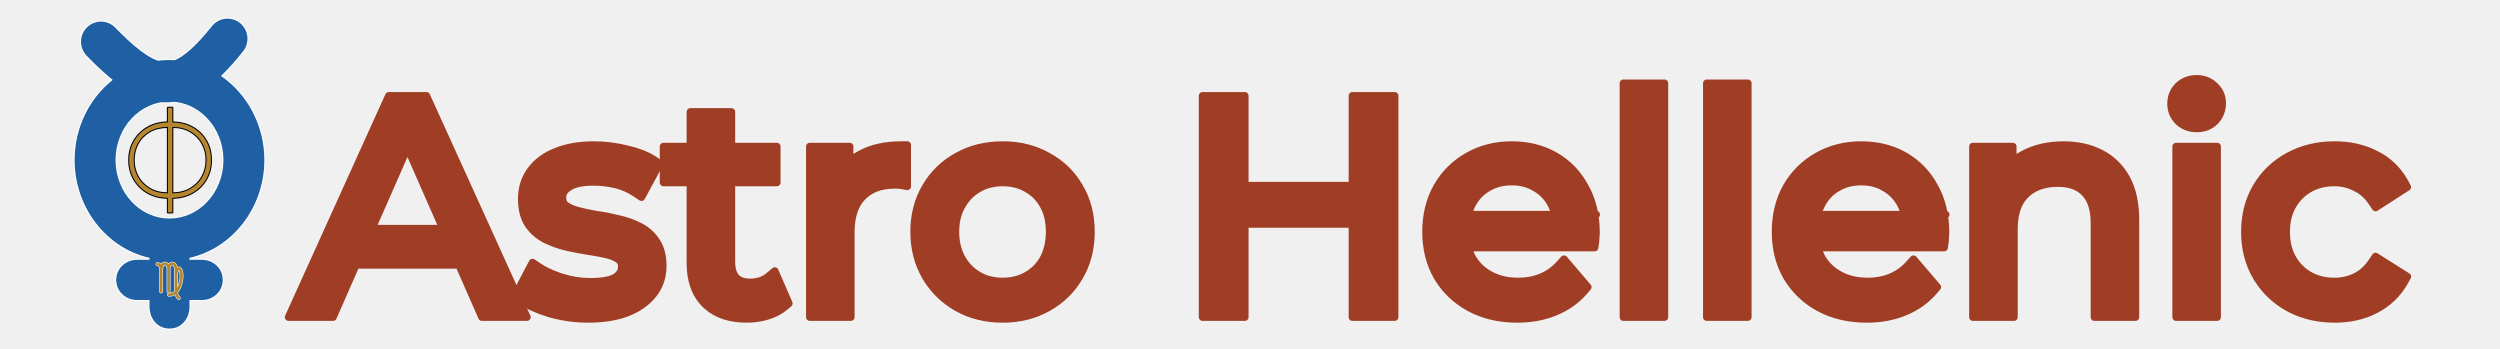
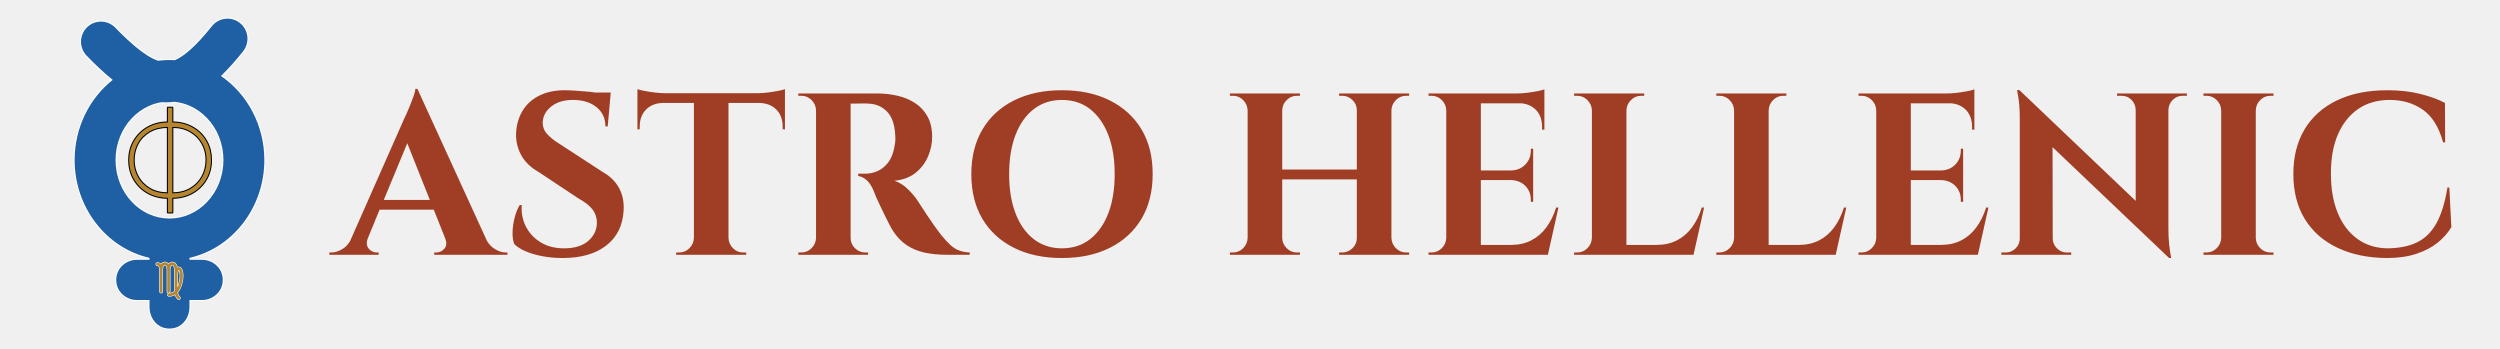
<svg xmlns="http://www.w3.org/2000/svg" fill="none" viewBox="0 0 402 56">
  <g transform="translate(12 3) scale(0.5547) translate(-23 -5.0016)">
    <g fill="#FFFFFF" stroke="#FFFFFF" stroke-width="0.6" stroke-linejoin="round">
      <path d="M66.137 45.987a18 18 0 0 0-1.264-6.69v-.002a17 17 0 0 0-3.416-5.398c-1.457-1.552-3.126-2.745-4.968-3.574l-.002-.001a14.4 14.4 0 0 0-4.644-1.221q-1.124.156-2.285.164a17 17 0 0 1-1.359-.05 14.5 14.5 0 0 0-3.688 1.107v.001c-1.84.829-3.509 2.021-4.97 3.576l-.002-.002a17 17 0 0 0-3.41 5.401h-.002a18 18 0 0 0-1.262 6.69c0 2.34.428 4.586 1.264 6.69h-.002a17 17 0 0 0 3.416 5.4 15.6 15.6 0 0 0 4.286 3.247l.684.328c1.9.856 3.904 1.287 5.987 1.287s4.089-.43 5.985-1.285l.002-.002a15.5 15.5 0 0 0 4.97-3.575l.002-.002a17 17 0 0 0 3.414-5.396 18 18 0 0 0 1.264-6.693m11.863 0c0 13.707-9.14 25.53-21.71 28.35v.575H60c2.897 0 5.938 2.24 5.938 5.824 0 3.593-3.05 5.825-5.938 5.825h-3.71v2.223c0 2.463-1.795 6.05-5.79 6.05-3.993 0-5.79-3.585-5.79-6.05V86.56H41c-2.791 0-5.748-2.09-5.93-5.49l-.008-.334.009-.33c.18-3.394 3.129-5.494 5.93-5.494h3.709v-.576C32.14 71.514 23 59.694 23 45.987c0-9.393 4.293-17.903 11.041-23.237-2.474-1.981-4.976-4.35-7.546-7.002a5.85 5.85 0 0 1 .01-8.144 5.766 5.766 0 0 1 8.063-.2l.218.212 1.343 1.363c3.057 3.047 5.597 5.187 7.784 6.588 1.261.808 2.338 1.325 3.268 1.638a26.6 26.6 0 0 1 4.868-.163c2.499-1.049 5.88-3.76 10.754-9.864a5.77 5.77 0 0 1 8.002-1.003l.238.191.222.197c2.222 2.08 2.46 5.537.565 7.91-2.108 2.64-4.231 5.06-6.41 7.146C73.046 26.829 78 35.898 78 45.987" />
      <path d="M41 79.495h19c.75 0 1.355.556 1.355 1.242s-.606 1.24-1.355 1.24H41c-.747 0-1.355-.555-1.355-1.24 0-.686.608-1.242 1.355-1.242" />
      <path d="M51.706 67.912v20.871c0 .811-.54 1.467-1.206 1.467s-1.206-.656-1.206-1.467V67.912z" />
      <path d="M50.5 21.58c12.656 0 22.917 10.928 22.917 24.408S63.157 70.394 50.5 70.394 27.583 59.468 27.583 45.988 37.843 21.58 50.501 21.58M36.2 61.214c1.861 1.981 4.021 3.533 6.43 4.618a19 19 0 0 0 7.87 1.691c2.731 0 5.38-.568 7.87-1.69a20.1 20.1 0 0 0 6.43-4.619 21.6 21.6 0 0 0 4.334-6.844 22.6 22.6 0 0 0 1.587-8.382 22.6 22.6 0 0 0-1.588-8.382 21.6 21.6 0 0 0-4.334-6.847c-1.858-1.979-4.02-3.532-6.43-4.616a19 19 0 0 0-7.869-1.69c-2.732 0-5.378.568-7.87 1.69-2.409 1.084-4.569 2.637-6.43 4.616a21.6 21.6 0 0 0-4.332 6.847 22.6 22.6 0 0 0-1.587 8.382c0 2.908.533 5.727 1.587 8.382a21.6 21.6 0 0 0 4.333 6.844" />
      <path d="M66.385 10.037a1.184 1.184 0 0 1 1.698-.17c.514.434.588 1.216.166 1.746-6.79 8.503-12.52 13.035-18.715 13.068-6.147.033-12.248-4.383-19.748-12.122a1.267 1.267 0 0 1 .002-1.755 1.183 1.183 0 0 1 1.706.002c7.532 7.772 12.986 11.42 18.028 11.394 4.993-.027 10.087-3.679 16.863-12.163" />
    </g>
    <g fill="#1F5FA3">
      <path d="M66.137 45.987a18 18 0 0 0-1.264-6.69v-.002a17 17 0 0 0-3.416-5.398c-1.457-1.552-3.126-2.745-4.968-3.574l-.002-.001a14.4 14.4 0 0 0-4.644-1.221q-1.124.156-2.285.164a17 17 0 0 1-1.359-.05 14.5 14.5 0 0 0-3.688 1.107v.001c-1.84.829-3.509 2.021-4.97 3.576l-.002-.002a17 17 0 0 0-3.41 5.401h-.002a18 18 0 0 0-1.262 6.69c0 2.34.428 4.586 1.264 6.69h-.002a17 17 0 0 0 3.416 5.4 15.6 15.6 0 0 0 4.286 3.247l.684.328c1.9.856 3.904 1.287 5.987 1.287s4.089-.43 5.985-1.285l.002-.002a15.5 15.5 0 0 0 4.97-3.575l.002-.002a17 17 0 0 0 3.414-5.396 18 18 0 0 0 1.264-6.693m11.863 0c0 13.707-9.14 25.53-21.71 28.35v.575H60c2.897 0 5.938 2.24 5.938 5.824 0 3.593-3.05 5.825-5.938 5.825h-3.71v2.223c0 2.463-1.795 6.05-5.79 6.05-3.993 0-5.79-3.585-5.79-6.05V86.56H41c-2.791 0-5.748-2.09-5.93-5.49l-.008-.334.009-.33c.18-3.394 3.129-5.494 5.93-5.494h3.709v-.576C32.14 71.514 23 59.694 23 45.987c0-9.393 4.293-17.903 11.041-23.237-2.474-1.981-4.976-4.35-7.546-7.002a5.85 5.85 0 0 1 .01-8.144 5.766 5.766 0 0 1 8.063-.2l.218.212 1.343 1.363c3.057 3.047 5.597 5.187 7.784 6.588 1.261.808 2.338 1.325 3.268 1.638a26.6 26.6 0 0 1 4.868-.163c2.499-1.049 5.88-3.76 10.754-9.864a5.77 5.77 0 0 1 8.002-1.003l.238.191.222.197c2.222 2.08 2.46 5.537.565 7.91-2.108 2.64-4.231 5.06-6.41 7.146C73.046 26.829 78 35.898 78 45.987" />
      <path d="M41 79.495h19c.75 0 1.355.556 1.355 1.242s-.606 1.24-1.355 1.24H41c-.747 0-1.355-.555-1.355-1.24 0-.686.608-1.242 1.355-1.242" />
      <path d="M51.706 67.912v20.871c0 .811-.54 1.467-1.206 1.467s-1.206-.656-1.206-1.467V67.912z" />
      <path d="M50.5 21.58c12.656 0 22.917 10.928 22.917 24.408S63.157 70.394 50.5 70.394 27.583 59.468 27.583 45.988 37.843 21.58 50.501 21.58M36.2 61.214c1.861 1.981 4.021 3.533 6.43 4.618a19 19 0 0 0 7.87 1.691c2.731 0 5.38-.568 7.87-1.69a20.1 20.1 0 0 0 6.43-4.619 21.6 21.6 0 0 0 4.334-6.844 22.6 22.6 0 0 0 1.587-8.382 22.6 22.6 0 0 0-1.588-8.382 21.6 21.6 0 0 0-4.334-6.847c-1.858-1.979-4.02-3.532-6.43-4.616a19 19 0 0 0-7.869-1.69c-2.732 0-5.378.568-7.87 1.69-2.409 1.084-4.569 2.637-6.43 4.616a21.6 21.6 0 0 0-4.332 6.847 22.6 22.6 0 0 0-1.587 8.382c0 2.908.533 5.727 1.587 8.382a21.6 21.6 0 0 0 4.333 6.844" />
      <path d="M66.385 10.037a1.184 1.184 0 0 1 1.698-.17c.514.434.588 1.216.166 1.746-6.79 8.503-12.52 13.035-18.715 13.068-6.147.033-12.248-4.383-19.748-12.122a1.267 1.267 0 0 1 .002-1.755 1.183 1.183 0 0 1 1.706.002c7.532 7.772 12.986 11.42 18.028 11.394 4.993-.027 10.087-3.679 16.863-12.163" />
    </g>
    <path d="M51.318 30.828v4.274q3.214.003 5.75 1.396a10.35 10.35 0 0 1 4.001 3.868l.177.31q1.282 2.35 1.281 5.339c0 2.105-.489 3.986-1.472 5.634a10.57 10.57 0 0 1-4.016 3.881v.001q-2.536 1.392-5.72 1.396v4.245h-1.28v-4.245q-3.186-.004-5.722-1.396a10.56 10.56 0 0 1-4.015-3.882c-.983-1.648-1.474-3.529-1.474-5.634q0-3.174 1.488-5.65a10.57 10.57 0 0 1 4.03-3.867q2.55-1.406 5.692-1.396v-4.274zm-1.28 5.555q-3.099.018-5.304 1.293-2.242 1.294-3.432 3.474-1.193 2.184-1.194 4.865 0 2.665 1.222 4.847 1.22 2.183 3.447 3.491h.001q2.227 1.287 5.26 1.294zm1.28 19.264q3.033-.007 5.245-1.294 2.228-1.293 3.448-3.476 1.221-2.198 1.237-4.863.014-2.665-1.208-4.847v-.001q-1.22-2.196-3.463-3.49v-.001q-2.226-1.302-5.259-1.293z" fill="#000000" stroke="#000000" stroke-width="0.6" stroke-linejoin="round" />
    <path d="M51.318 30.828v4.274q3.214.003 5.75 1.396a10.35 10.35 0 0 1 4.001 3.868l.177.31q1.282 2.35 1.281 5.339c0 2.105-.489 3.986-1.472 5.634a10.57 10.57 0 0 1-4.016 3.881v.001q-2.536 1.392-5.72 1.396v4.245h-1.28v-4.245q-3.186-.004-5.722-1.396a10.56 10.56 0 0 1-4.015-3.882c-.983-1.648-1.474-3.529-1.474-5.634q0-3.174 1.488-5.65a10.57 10.57 0 0 1 4.03-3.867q2.55-1.406 5.692-1.396v-4.274zm-1.28 5.555q-3.099.018-5.304 1.293-2.242 1.294-3.432 3.474-1.193 2.184-1.194 4.865 0 2.665 1.222 4.847 1.22 2.183 3.447 3.491h.001q2.227 1.287 5.26 1.294zm1.28 19.264q3.033-.007 5.245-1.294 2.228-1.293 3.448-3.476 1.221-2.198 1.237-4.863.014-2.665-1.208-4.847v-.001q-1.22-2.196-3.463-3.49v-.001q-2.226-1.302-5.259-1.293z" fill="#B5852F" />
    <path d="M53.192 86s-.807-.794-.807-1.905v-6.349s0-1.746-1.077-1.746-1.077 1.746-1.077 1.746m0 0v6.35m0-6.35S50.22 76 49.154 76s-1.077 1.746-1.077 1.746m0 6.35v-6.35m0 0s0-1.587-1.077-1.587m5.385 3.492s0-2.222.807-2.222c.808 0 .808 2.222.808 2.222s-.135 5.397-3.635 5.397" stroke="#FFFFFF" stroke-width="1.1" stroke-linecap="round" stroke-linejoin="round" />
    <path d="M53.192 86s-.807-.794-.807-1.905v-6.349s0-1.746-1.077-1.746-1.077 1.746-1.077 1.746m0 0v6.35m0-6.35S50.22 76 49.154 76s-1.077 1.746-1.077 1.746m0 6.35v-6.35m0 0s0-1.587-1.077-1.587m5.385 3.492s0-2.222.807-2.222c.808 0 .808 2.222.808 2.222s-.135 5.397-3.635 5.397" stroke="#B5852F" stroke-width="0.8" stroke-linecap="round" stroke-linejoin="round" />
  </g>
-   <path fill="#A03E25" d="M375.409 50.288q-3.888 0-6.96-1.68-3.024-1.68-4.752-4.608t-1.728-6.72 1.728-6.72 4.752-4.56q3.072-1.68 6.96-1.68 3.456 0 6.144 1.392 2.736 1.344 4.224 4.032L382.273 32q-1.248-1.872-3.072-2.736a8.3 8.3 0 0 0-3.84-.912q-2.496 0-4.464 1.104t-3.12 3.12q-1.152 1.968-1.152 4.704t1.152 4.752 3.12 3.12 4.464 1.104q2.064 0 3.84-.864 1.824-.912 3.072-2.784l3.504 2.208q-1.488 2.64-4.224 4.08-2.688 1.392-6.144 1.392" />
-   <path fill="#A03E25" d="M350.915 50V24.56h4.608V50zm2.304-30.336q-1.344 0-2.256-.864-.864-.864-.864-2.112 0-1.296.864-2.16.912-.864 2.256-.864t2.208.864q.912.816.912 2.064 0 1.296-.864 2.208-.864.864-2.256.864" />
-   <path fill="#A03E25" d="M318.243 50V24.56h4.416v6.864l-.72-1.824q1.248-2.496 3.84-3.888t6.048-1.392q3.12 0 5.472 1.2 2.4 1.2 3.744 3.648t1.344 6.192V50h-4.608V35.888q0-3.696-1.824-5.568-1.776-1.872-5.04-1.872-2.448 0-4.272.96t-2.832 2.832q-.96 1.872-.96 4.656V50z" />
-   <path fill="#A03E25" d="M300.18 50.288q-4.08 0-7.2-1.68-3.072-1.68-4.8-4.608-1.68-2.928-1.68-6.72t1.632-6.72q1.68-2.928 4.56-4.56 2.928-1.68 6.576-1.68 3.696 0 6.528 1.632t4.416 4.608q1.632 2.928 1.632 6.864 0 .288-.048.672 0 .384-.048.72H290.1v-3.312h19.248l-1.872 1.152q.048-2.448-1.008-4.368a7.5 7.5 0 0 0-2.928-2.976q-1.824-1.104-4.272-1.104-2.4 0-4.272 1.104-1.872 1.056-2.928 3.024-1.056 1.92-1.056 4.416v.768q0 2.544 1.152 4.56 1.2 1.968 3.312 3.072t4.848 1.104q2.256 0 4.08-.768a8.94 8.94 0 0 0 3.264-2.304l2.544 2.976q-1.728 2.016-4.32 3.072-2.544 1.056-5.712 1.056" />
-   <path fill="#A03E25" d="M275.446 50V14.384h4.608V50z" />
-   <path fill="#A03E25" d="M262.04 50V14.384h4.608V50z" />
-   <path fill="#A03E25" d="M243.977 50.288q-4.08 0-7.2-1.68-3.072-1.68-4.8-4.608-1.68-2.928-1.68-6.72t1.632-6.72q1.68-2.928 4.56-4.56 2.928-1.68 6.576-1.68 3.696 0 6.528 1.632t4.416 4.608q1.632 2.928 1.632 6.864 0 .288-.048.672 0 .384-.048.72h-21.648v-3.312h19.248l-1.872 1.152q.048-2.448-1.008-4.368a7.5 7.5 0 0 0-2.928-2.976q-1.824-1.104-4.272-1.104-2.4 0-4.272 1.104-1.872 1.056-2.928 3.024-1.056 1.92-1.056 4.416v.768q0 2.544 1.152 4.56 1.2 1.968 3.312 3.072t4.848 1.104q2.256 0 4.08-.768a8.94 8.94 0 0 0 3.264-2.304l2.544 2.976q-1.728 2.016-4.32 3.072-2.544 1.056-5.712 1.056" />
-   <path fill="#A03E25" d="M218.464 50V16.4h4.8V50zm-24.096 0V16.4h4.8V50zm4.32-14.976v-4.176h20.208v4.176z" />
-   <path fill="#A03E25" d="M161.233 50.288q-3.84 0-6.816-1.68A12.5 12.5 0 0 1 149.713 44q-1.728-2.976-1.728-6.72 0-3.792 1.728-6.72a12.15 12.15 0 0 1 4.704-4.56q2.976-1.68 6.816-1.68 3.792 0 6.768 1.68 3.024 1.632 4.704 4.56 1.728 2.88 1.728 6.72 0 3.792-1.728 6.72-1.68 2.928-4.704 4.608-2.976 1.68-6.768 1.68m0-4.032q2.448 0 4.368-1.104a7.8 7.8 0 0 0 3.072-3.12q1.104-2.064 1.104-4.752 0-2.736-1.104-4.704a7.8 7.8 0 0 0-3.072-3.12q-1.92-1.104-4.368-1.104t-4.368 1.104-3.072 3.12q-1.152 1.968-1.152 4.704 0 2.688 1.152 4.752 1.152 2.016 3.072 3.12t4.368 1.104" />
-   <path fill="#A03E25" d="M131.212 50V24.56h4.416v6.912l-.432-1.728q1.056-2.64 3.552-4.032t6.144-1.392v4.464a3.5 3.5 0 0 0-.576-.048h-.48q-3.696 0-5.856 2.208t-2.16 6.384V50z" />
-   <path fill="#A03E25" d="M120.073 50.288q-3.84 0-5.952-2.064t-2.112-5.904V18.992h4.608v23.136q0 2.064 1.008 3.168 1.056 1.104 2.976 1.104 2.16 0 3.6-1.2l1.44 3.312q-1.056.912-2.544 1.344-1.44.432-3.024.432m-12.384-21.936V24.56h16.224v3.792z" />
-   <path fill="#A03E25" d="M94.586 50.288q-3.168 0-6.048-.864-2.832-.864-4.464-2.112l1.92-3.648q1.632 1.104 4.032 1.872t4.896.768q3.216 0 4.608-.912 1.44-.912 1.44-2.544 0-1.2-.864-1.872t-2.304-1.008a32 32 0 0 0-3.12-.576 66 66 0 0 1-3.456-.672 15.4 15.4 0 0 1-3.168-1.152 6.25 6.25 0 0 1-2.304-2.064q-.864-1.344-.864-3.552 0-2.304 1.296-4.032t3.648-2.64q2.4-.96 5.664-.96 2.496 0 5.04.624 2.592.576 4.224 1.68l-1.968 3.648q-1.728-1.152-3.6-1.584a16.6 16.6 0 0 0-3.744-.432q-3.024 0-4.512 1.008-1.488.96-1.488 2.496 0 1.296.864 2.016.912.672 2.304 1.056 1.44.384 3.168.672 1.728.24 3.456.672 1.728.384 3.12 1.104a5.87 5.87 0 0 1 2.304 2.016q.912 1.296.912 3.456 0 2.304-1.344 3.984t-3.792 2.64q-2.448.912-5.856.912" />
-   <path fill="#A03E25" d="m47.952 50 15.216-33.6h4.752L83.184 50h-5.04L64.56 19.088h1.92L52.896 50zm6.48-8.4 1.296-3.84H74.64l1.392 3.84z" />
-   <path fill="#A03E25" stroke="#A03E25" stroke-width="1.2" stroke-linejoin="round" d="M366.625 37.28q0-2.565 1.013-4.455l.139-.249q1.08-1.89 2.877-2.978l.243-.142q1.968-1.104 4.464-1.104l.512.014a8.2 8.2 0 0 1 3.328.898q1.71.81 2.914 2.506l.158.23 3.504-2.256q-1.488-2.688-4.224-4.032-2.52-1.305-5.715-1.387l-.429-.005q-3.888 0-6.96 1.68-3.024 1.632-4.752 4.56l-.209.37q-1.519 2.795-1.519 6.35l.007.471q.1 3.505 1.721 6.249 1.728 2.928 4.752 4.608 2.88 1.575 6.478 1.673l.482.007q3.24 0 5.805-1.223l.339-.168q2.736-1.44 4.224-4.08l-3.504-2.209q-1.248 1.872-3.072 2.784a8.66 8.66 0 0 1-3.84.864v-1c1.23 0 2.358-.256 3.398-.76 1.042-.523 1.938-1.326 2.682-2.442l.54-.812 5.135 3.236-.468.829c-1.088 1.93-2.639 3.427-4.629 4.474l-.006.003c-1.953 1.011-4.163 1.504-6.604 1.504-2.569 0-4.917-.521-7.022-1.583l-.417-.22-.006-.003c-2.033-1.13-3.668-2.66-4.89-4.584l-.238-.39c-1.253-2.123-1.867-4.542-1.867-7.228s.614-5.105 1.867-7.228c1.245-2.11 2.964-3.758 5.139-4.932 2.209-1.207 4.695-1.8 7.434-1.8 2.433 0 4.636.49 6.584 1.494a10.5 10.5 0 0 1 4.449 4.082l.21.364.453.818-5.118 3.296-.546-.82c-.697-1.045-1.523-1.798-2.476-2.291l-.192-.095-.014-.007-.015-.008a7.3 7.3 0 0 0-3.383-.801c-1.511 0-2.827.333-3.974.976-1.149.645-2.061 1.553-2.741 2.744l-.005.01c-.662 1.13-1.016 2.516-1.016 4.198l.004.312c.038 1.441.346 2.674.895 3.723l.122.221c.638 1.117 1.478 1.985 2.528 2.62l.213.124c1.147.644 2.463.976 3.974.976v1l-.31-.004q-2.155-.06-3.905-.966l-.249-.134a8.1 8.1 0 0 1-2.973-2.872l-.147-.248q-1.08-1.89-1.147-4.413z" />
-   <path fill="#A03E25" stroke="#A03E25" stroke-width="1.2" stroke-linejoin="round" d="M350.915 24.56V50h4.607V24.56zm5.424-7.968q0-1.248-.912-2.064-.756-.756-1.879-.85l-.329-.014q-1.344 0-2.256.864-.864.865-.864 2.16l.013.306q.095 1.05.851 1.806a3.1 3.1 0 0 0 1.927.85l.329.014q1.392 0 2.256-.864.864-.912.864-2.208M356.522 51h-6.607V23.56h6.607zm.817-34.408c0 1.11-.38 2.095-1.138 2.895l-.019.02c-.79.79-1.81 1.157-2.963 1.157-1.062 0-2.011-.328-2.79-.999l-.154-.139-.019-.02c-.768-.767-1.157-1.727-1.157-2.817 0-1.112.381-2.092 1.157-2.868l.019-.02c.808-.764 1.812-1.137 2.944-1.137 1.113 0 2.098.362 2.875 1.12.824.737 1.245 1.698 1.245 2.808" />
-   <path fill="#A03E25" stroke="#A03E25" stroke-width="1.2" stroke-linejoin="round" d="M342.387 35.36q0-3.744-1.344-6.192t-3.744-3.648q-2.205-1.125-5.085-1.196l-.387-.004q-3.456 0-6.048 1.392l-.319.179q-1.715.999-2.801 2.513V24.56h-4.416V50h4.608V36.897q0-2.61.843-4.42l.117-.237q.945-1.755 2.607-2.709l.225-.123q1.824-.96 4.272-.96l.402.007q2.973.11 4.638 1.865l-.726.688c-.947-1-2.335-1.56-4.314-1.56-1.5 0-2.759.293-3.807.845-1.028.541-1.827 1.334-2.407 2.403l-.1.204c-.485 1.04-.75 2.36-.75 3.997V51h-6.608V23.56h6.416v2.354a11 11 0 0 1 1.647-1.083c1.897-1.019 4.081-1.51 6.521-1.51 2.21 0 4.195.424 5.927 1.308h-.001c1.674.839 3.003 2.089 3.976 3.724l.191.333c1 1.822 1.467 4.065 1.467 6.674V51h-6.608V35.888c0-2.168-.501-3.677-1.363-4.677l-.177-.193-.01-.01.726-.688q1.824 1.872 1.824 5.568V50h4.608z" />
-   <path fill="#A03E25" stroke="#A03E25" stroke-width="1.2" stroke-linejoin="round" d="M285.5 37.28c0-2.675.577-5.087 1.759-7.207l.006-.01c1.207-2.105 2.855-3.755 4.934-4.933 2.115-1.212 4.479-1.81 7.07-1.81 2.452 0 4.673.509 6.637 1.55l.39.216c2.05 1.181 3.649 2.851 4.79 4.987.75 1.345 1.255 2.825 1.524 4.43h.272l-.249.153a18 18 0 0 1 .212 2.768l-.015.384a7 7 0 0 1-.037.368q-.003.404-.055.781l-.123.86h-20.31q.25.926.714 1.743c.702 1.15 1.668 2.05 2.92 2.706 1.246.65 2.699.99 4.385.99v1q-2.565 0-4.581-.97l-.266-.134q-2.112-1.104-3.313-3.072a8.7 8.7 0 0 1-1.072-3.264h20.656l.036-.348a6 6 0 0 0 .012-.372q.024-.192.036-.36l.013-.312q0-3.937-1.633-6.864-1.485-2.79-4.066-4.399l-.35-.209q-2.655-1.53-6.069-1.626l-.458-.006q-3.649 0-6.577 1.68l-.355.209q-2.63 1.605-4.204 4.35-1.632 2.93-1.633 6.721l.007.471q.099 3.505 1.674 6.249 1.728 2.928 4.799 4.608 2.925 1.575 6.694 1.673l.507.007q3.168 0 5.712-1.056 2.59-1.055 4.319-3.072l-2.544-2.976a8.94 8.94 0 0 1-3.264 2.304q-1.824.768-4.08.768v-1c1.389 0 2.615-.236 3.693-.69l.007-.004a7.94 7.94 0 0 0 2.904-2.05l.762-.841 3.283 3.839.555.651-.556.65c-1.262 1.471-2.835 2.587-4.702 3.347h-.001c-1.833.759-3.867 1.13-6.088 1.13-2.861 0-5.429-.59-7.675-1.8l-.005-.003c-2.063-1.128-3.717-2.659-4.942-4.586l-.24-.391-.007-.01c-1.216-2.121-1.812-4.537-1.812-7.218m14.072-9.068q2.258.065 3.968 1.1a7.5 7.5 0 0 1 2.929 2.976q.8 1.456.966 3.216h-16.352q.202-1.743.985-3.168 1.056-1.968 2.928-3.024 1.873-1.104 4.273-1.104zm-.303.996c-1.441 0-2.687.33-3.765.966l-.008.005-.009.004c-1.076.607-1.92 1.474-2.538 2.626l-.005.01a7.3 7.3 0 0 0-.662 1.685h13.977a7 7 0 0 0-.667-1.734 6.5 6.5 0 0 0-2.543-2.587l-.013-.007-.014-.008c-1.037-.628-2.277-.96-3.753-.96" />
-   <path fill="#A03E25" stroke="#A03E25" stroke-width="1.2" stroke-linejoin="round" d="M275.446 14.384V50h4.608V14.384zM281.054 51h-6.608V13.384h6.608z" />
-   <path fill="#A03E25" stroke="#A03E25" stroke-width="1.2" stroke-linejoin="round" d="M262.04 14.384V50h4.607V14.384zM267.647 51h-6.607V13.384h6.607z" />
-   <path fill="#A03E25" stroke="#A03E25" stroke-width="1.2" stroke-linejoin="round" d="M229.297 37.28c0-2.675.577-5.087 1.759-7.207l.006-.01c1.207-2.105 2.855-3.755 4.934-4.933 2.115-1.212 4.479-1.81 7.069-1.81 2.453 0 4.674.509 6.638 1.55l.39.216c2.05 1.181 3.649 2.851 4.79 4.987.749 1.345 1.254 2.825 1.524 4.43h.272l-.249.153a18 18 0 0 1 .212 2.768l-.015.384a9 9 0 0 1-.037.368q-.003.404-.055.781l-.123.86h-20.31q.25.926.713 1.743c.703 1.15 1.669 2.05 2.921 2.706 1.245.65 2.698.99 4.385.99v1q-2.565 0-4.581-.97l-.267-.134q-2.112-1.104-3.312-3.072a8.7 8.7 0 0 1-1.072-3.264h20.656l.036-.348a6 6 0 0 0 .012-.372q.024-.192.036-.36l.013-.312q0-3.937-1.633-6.864-1.485-2.79-4.067-4.399l-.349-.209q-2.655-1.53-6.07-1.626l-.458-.006q-3.648 0-6.576 1.68l-.355.209q-2.63 1.605-4.204 4.35-1.632 2.93-1.633 6.721l.007.471q.098 3.505 1.674 6.249 1.727 2.928 4.799 4.608 2.925 1.575 6.694 1.673l.507.007q3.167 0 5.711-1.056 2.592-1.055 4.32-3.072l-2.544-2.976a8.94 8.94 0 0 1-3.264 2.304q-1.824.768-4.08.768v-1c1.389 0 2.615-.236 3.692-.69l.008-.004a7.94 7.94 0 0 0 2.904-2.05l.762-.841 3.283 3.839.555.651-.556.65c-1.262 1.471-2.835 2.587-4.703 3.347h-.001c-1.832.759-3.866 1.13-6.087 1.13-2.861 0-5.429-.59-7.675-1.8l-.005-.003c-2.064-1.128-3.717-2.659-4.943-4.586l-.239-.391-.007-.01c-1.217-2.121-1.812-4.537-1.812-7.218m14.072-9.068q2.258.065 3.968 1.1a7.5 7.5 0 0 1 2.929 2.976q.8 1.456.965 3.216H234.88q.202-1.743.985-3.168 1.056-1.968 2.928-3.024 1.872-1.104 4.272-1.104zm-.304.996c-1.44 0-2.686.33-3.764.966l-.008.005-.009.004c-1.076.607-1.92 1.474-2.538 2.626l-.005.01a7.2 7.2 0 0 0-.662 1.685h13.977a7 7 0 0 0-.667-1.734 6.5 6.5 0 0 0-2.543-2.587l-.013-.007-.014-.008c-1.037-.628-2.277-.96-3.754-.96" />
-   <path fill="#A03E25" stroke="#A03E25" stroke-width="1.2" stroke-linejoin="round" d="M199.168 16.4h-4.8V50h4.8V35.024h19.296V50h4.8V16.4h-4.8v14.448h-19.296zM224.264 51h-6.8V36.024h-17.296V51h-6.8V15.4h6.8v14.448h17.296V15.4h6.8z" />
-   <path fill="#A03E25" stroke="#A03E25" stroke-width="1.2" stroke-linejoin="round" d="M174.433 37.28q0-3.84-1.728-6.72-1.68-2.928-4.704-4.56-2.79-1.575-6.298-1.674l-.471-.006q-3.839 0-6.815 1.68a12.15 12.15 0 0 0-4.704 4.56l-.209.37q-1.52 2.795-1.52 6.35l.007.465q.102 3.465 1.722 6.255a12.5 12.5 0 0 0 4.704 4.608q2.79 1.575 6.339 1.673l.476.007q3.792 0 6.769-1.68 3.024-1.68 4.704-4.608 1.62-2.745 1.721-6.249zm-5.657 0c0-1.583-.299-2.905-.86-3.999l-.115-.216-.005-.008a6.8 6.8 0 0 0-2.685-2.729l-.008-.005c-1.113-.64-2.395-.971-3.871-.971s-2.756.331-3.869.971c-1.118.643-2.018 1.552-2.702 2.75l-.005.008c-.662 1.13-1.015 2.517-1.015 4.2l.004.305c.041 1.511.387 2.82 1.016 3.95.642 1.123 1.472 1.991 2.495 2.625l.207.124c1.113.64 2.394.97 3.869.97v1q-2.294 0-4.126-.969l-.241-.134q-1.8-1.035-2.926-2.872l-.146-.248q-1.08-1.935-1.147-4.419l-.005-.333q0-2.565 1.012-4.455l.14-.249q1.08-1.89 2.835-2.978l.237-.142q1.92-1.104 4.367-1.104t4.369 1.104a7.8 7.8 0 0 1 3.072 3.12q1.103 1.968 1.103 4.704l-.004.333q-.064 2.485-1.099 4.42a7.8 7.8 0 0 1-3.072 3.12q-1.92 1.103-4.369 1.103v-1c1.476 0 2.758-.331 3.871-.97l.008-.006a6.8 6.8 0 0 0 2.685-2.728c.644-1.209.98-2.624.98-4.272m6.65.5c-.072 2.482-.684 4.73-1.855 6.717-1.213 2.114-2.914 3.78-5.085 4.985h-.001c-2.148 1.21-4.574 1.806-7.253 1.806-2.71 0-5.155-.595-7.307-1.81a13.5 13.5 0 0 1-4.835-4.58l-.238-.39-.004-.006c-1.248-2.15-1.864-4.566-1.864-7.222 0-2.685.615-5.105 1.868-7.228a13.15 13.15 0 0 1 5.084-4.929c2.149-1.21 4.59-1.803 7.296-1.803 2.681 0 5.11.595 7.26 1.809h-.001c2.164 1.171 3.861 2.813 5.071 4.917 1.258 2.096 1.871 4.52 1.871 7.234z" />
-   <path fill="#A03E25" stroke="#A03E25" stroke-width="1.2" stroke-linejoin="round" d="M131.212 24.56V50h4.607V37.328q0-3.916 1.899-6.1l.261-.284q2.026-2.07 5.401-2.2l.456-.008h.479q.288 0 .577.048V24.32q-3.648 0-6.144 1.392l-.307.179a7.74 7.74 0 0 0-2.813 2.934V24.56zm5.416 1.43a9.3 9.3 0 0 1 1.633-1.151c1.848-1.031 4.074-1.519 6.631-1.519h1v6.645l-1.164-.195a3 3 0 0 0-.207-.026l-.206-.008h-.479c-2.252 0-3.926.665-5.142 1.908-1.2 1.227-1.875 3.068-1.875 5.684V51h-6.607V23.56h6.416z" />
-   <path fill="#A03E25" stroke="#A03E25" stroke-width="1.2" stroke-linejoin="round" d="M116.617 42.128V28.352h7.296V24.56h-7.296v-5.568h-4.608v5.568h-4.321v3.792h4.321V42.32l.008.473q.124 3.495 2.104 5.43 1.98 1.936 5.479 2.057l.472.008q1.584 0 3.025-.432 1.488-.432 2.544-1.344l-1.44-3.312q-1.44 1.2-3.6 1.2v-1c1.243 0 2.206-.34 2.96-.968l1.025-.855 2.266 5.211-.558.48c-.824.712-1.804 1.224-2.919 1.547a11.5 11.5 0 0 1-3.303.473c-2.568 0-4.72-.65-6.335-2.057l-.315-.291c-1.654-1.616-2.413-3.875-2.413-6.62V29.352h-4.321V23.56h4.321v-5.568h6.608v5.568h7.296v5.792h-7.296v12.776l.014.437c.062.966.335 1.614.722 2.044.469.488 1.17.791 2.248.791v1l-.237-.005q-1.749-.065-2.739-1.1-.945-1.034-1.004-2.913z" />
-   <path fill="#A03E25" stroke="#A03E25" stroke-width="1.2" stroke-linejoin="round" d="m85.629 42.21.925.626c.867.586 1.934 1.11 3.215 1.56l.562.188q2.252.72 4.59.72v1q-2.183 0-4.294-.588l-.602-.18q-2.4-.768-4.03-1.872l-1.92 3.648q1.63 1.248 4.463 2.112 2.52.756 5.26.85l.788.014q3.408 0 5.855-.912 2.295-.9 3.621-2.433l.171-.207q1.26-1.575 1.339-3.699l.006-.285q0-2.16-.912-3.456a5.8 5.8 0 0 0-1.953-1.827l-.351-.189q-1.218-.63-2.693-1.003l-.427-.101a33 33 0 0 0-3.456-.672 36 36 0 0 1-2.43-.486l-.738-.186q-1.218-.336-2.068-.892l-.236-.164q-.756-.63-.851-1.7l-.013-.316q0-1.536 1.487-2.496 1.49-1.008 4.513-1.008l.468.007a16.7 16.7 0 0 1 3.276.425q1.872.433 3.6 1.585l1.968-3.649q-1.632-1.104-4.224-1.68a21.3 21.3 0 0 0-4.415-.614l-.625-.01q-3.264 0-5.664.96l-.29.117q-2.143.903-3.358 2.523-1.296 1.728-1.296 4.032l.013.538q.095 1.838.85 3.014a6.25 6.25 0 0 0 2.305 2.064q1.44.72 3.168 1.152a66 66 0 0 0 3.456.672 32 32 0 0 1 3.12.576q1.44.336 2.303 1.008.864.671.865 1.872 0 1.631-1.44 2.544-1.392.912-4.608.912v-1c2.101 0 3.387-.308 4.06-.748l.006-.004.007-.005c.686-.435.975-.972.975-1.7 0-.46-.131-.76-.37-.989l-.108-.092c-.43-.334-1.052-.622-1.918-.825h-.007a29 29 0 0 0-2.2-.435l-.823-.123-.013-.002-.013-.003a67 67 0 0 1-2.632-.493l-.877-.189-.026-.006a16.7 16.7 0 0 1-2.981-1.04l-.392-.187-.011-.006-.012-.007a7.3 7.3 0 0 1-2.402-2.023l-.268-.375-.004-.007c-.712-1.108-1.023-2.5-1.023-4.093 0-1.737.493-3.295 1.496-4.632.994-1.325 2.374-2.308 4.087-2.972 1.742-.695 3.758-1.028 6.025-1.028q2.623 0 5.278.653c1.689.377 3.137.925 4.314 1.67l.232.153.749.507-2.919 5.41-.913-.608c-1.059-.707-2.149-1.184-3.27-1.443a15.6 15.6 0 0 0-3.519-.406c-1.938 0-3.203.33-3.951.836l-.01.007-.008.006c-.758.488-1.03 1.027-1.03 1.655l.008.22c.04.476.214.783.475 1.008.483.35 1.123.652 1.95.88q1.383.369 3.066.65 1.77.246 3.534.688 1.825.406 3.337 1.186a6.87 6.87 0 0 1 2.677 2.35c.753 1.08 1.08 2.447 1.08 4.01l-.006.325c-.06 1.614-.575 3.055-1.557 4.283-1.028 1.284-2.449 2.257-4.208 2.947l-.008.003-.008.003c-1.772.66-3.848.975-6.205.975q-2.894 0-5.574-.693l-.761-.213-.005-.001c-1.834-.56-3.362-1.253-4.547-2.103l-.232-.172-.671-.512z" />
-   <path fill="#A03E25" stroke="#A03E25" stroke-width="1.2" stroke-linejoin="round" d="M68.565 15.4 84.736 51h-7.245L73.8 42.6H57.24L53.55 51H46.4l15.856-35.013.266-.587zm-5.397 1L47.952 50h4.945l3.69-8.4h17.865l3.692 8.4h5.04L67.92 16.4zm9.597 21.36h-14.49l7.244-16.487zm-12.958-1h11.426L65.52 23.758z" />
+   <path fill="#A03E25" d="M67.12 14.29 78.31 38.75Q78.86 39.63 79.57 40.04Q80.46 40.6 81.31 40.6H81.6V40.97H69.82V40.6H70.16Q70.9 40.6 71.45 39.99Q72.01 39.38 71.56 38.26L69.75 33.71H61.04L59.11 38.41Q58.89 39.04 59.04 39.52Q59.22 40.04 59.67 40.32Q60.11 40.6 60.56 40.6H60.89V40.97H52.96V40.6H53.3Q54.15 40.6 55.07 40.04Q55.78 39.63 56.3 38.75L64.97 19.14Q65.08 18.92 65.36 18.31Q65.63 17.7 65.95 16.92Q66.26 16.14 66.52 15.42Q66.78 14.7 66.78 14.29ZM61.71 32.15H69.12L65.49 23.03ZM90.83 14.51Q91.57 14.51 92.66 14.59Q93.76 14.66 94.94 14.77Q95.35 14.85 95.72 14.88H98.2L98.17 15.33Q98.17 15.33 98.17 15.33L97.72 20.33H97.35Q97.35 18.4 95.93 17.24Q94.5 16.07 92.13 16.07Q89.98 16.07 88.66 17.11Q87.35 18.14 87.27 19.63Q87.24 20.74 87.98 21.55Q88.72 22.37 89.87 23.07L96.94 27.67Q98.65 28.63 99.52 30.19Q100.39 31.74 100.28 33.82Q100.09 37.45 97.5 39.47Q94.91 41.49 90.46 41.49Q88.83 41.49 87.29 41.21Q85.75 40.93 84.57 40.43Q83.38 39.93 82.68 39.23Q82.38 38.41 82.42 37.26Q82.46 36.11 82.77 34.93Q83.09 33.74 83.57 32.97H83.9Q83.75 34.85 84.59 36.47Q85.42 38.08 87.03 39.02Q88.64 39.97 90.87 39.93Q93.31 39.89 94.65 38.69Q95.98 37.49 95.98 35.78Q95.98 34.63 95.3 33.71Q94.61 32.78 93.05 31.93L86.57 27.63Q84.61 26.52 83.72 24.78Q82.83 23.03 83.01 21Q83.2 19.07 84.16 17.61Q85.12 16.14 86.81 15.33Q88.5 14.51 90.83 14.51ZM126.22 14.33V20.81L125.85 20.77V20.37Q125.85 18.63 124.83 17.61Q123.81 16.59 122.07 16.55H117.14V38.26Q117.18 39.23 117.86 39.91Q118.55 40.6 119.51 40.6H119.99V40.97H108.73V40.6H109.21Q110.17 40.6 110.86 39.91Q111.54 39.23 111.58 38.26V16.55H106.62Q104.91 16.59 103.89 17.61Q102.87 18.63 102.87 20.37V20.77L102.5 20.81V14.33Q102.87 14.48 103.63 14.62Q104.39 14.77 105.32 14.88Q106.24 14.99 107.02 14.99H121.7Q122.51 14.99 123.42 14.88Q124.33 14.77 125.1 14.62Q125.88 14.48 126.22 14.33ZM131.22 38.26V17.74Q131.18 16.77 130.5 16.09Q129.81 15.4 128.85 15.4H128.37V15.03H141.07Q142.74 15.03 144.34 15.4Q145.93 15.77 147.17 16.59Q148.41 17.4 149.15 18.74Q149.89 20.07 149.89 22.03Q149.89 23.59 149.24 25.13Q148.6 26.67 147.26 27.76Q145.93 28.85 143.82 29.07Q145 29.45 145.98 30.41Q146.97 31.37 147.6 32.34Q147.63 32.41 148.02 33Q148.41 33.6 148.99 34.47Q149.56 35.34 150.19 36.23Q150.82 37.12 151.34 37.78Q152.15 38.78 152.82 39.39Q153.49 40.01 154.23 40.28Q154.97 40.56 155.93 40.6V40.97H152.3Q150.3 40.97 148.67 40.62Q147.04 40.26 145.78 39.41Q144.52 38.56 143.59 37.12Q143.3 36.67 142.95 35.98Q142.59 35.3 142.22 34.52Q141.85 33.74 141.5 33.02Q141.15 32.3 140.89 31.71Q140.63 31.11 140.52 30.78Q140.04 29.59 139.39 29Q138.74 28.41 138 28.3V27.93H139.15Q140.15 27.93 141.09 27.52Q142.04 27.11 142.78 26.18Q143.52 25.26 143.82 23.63Q143.89 23.29 143.95 22.85Q144 22.4 143.96 21.85Q143.85 19.18 142.63 17.94Q141.41 16.7 139.59 16.66Q139.07 16.62 138.46 16.64Q137.85 16.66 137.37 16.66H136.78V38.26Q136.78 39.23 137.48 39.91Q138.18 40.6 139.15 40.6H139.59V40.97H128.37V40.6H128.85Q129.81 40.6 130.5 39.91Q131.18 39.23 131.22 38.26ZM170.75 14.51Q175.2 14.51 178.48 16.16Q181.76 17.81 183.56 20.81Q185.35 23.81 185.35 28Q185.35 32.15 183.56 35.17Q181.76 38.19 178.48 39.84Q175.2 41.49 170.75 41.49Q166.31 41.49 163.03 39.84Q159.75 38.19 157.97 35.19Q156.19 32.19 156.19 28Q156.19 23.85 157.97 20.83Q159.75 17.81 163.03 16.16Q166.31 14.51 170.75 14.51ZM170.75 39.93Q173.39 39.93 175.27 38.47Q177.16 37 178.2 34.34Q179.24 31.67 179.24 28Q179.24 24.33 178.2 21.66Q177.16 19 175.27 17.53Q173.39 16.07 170.75 16.07Q168.16 16.07 166.25 17.53Q164.34 19 163.31 21.66Q162.27 24.33 162.27 28Q162.27 31.67 163.31 34.34Q164.34 37 166.25 38.47Q168.16 39.93 170.75 39.93ZM200.62 38.26V17.74Q200.58 16.77 199.9 16.09Q199.21 15.4 198.25 15.4H197.77V15.03H209.03V15.4H208.55Q207.59 15.4 206.9 16.09Q206.21 16.77 206.18 17.74V27.26H218.18V17.74Q218.18 16.77 217.48 16.09Q216.77 15.4 215.81 15.4H215.33V15.03H226.59V15.4H226.11Q225.15 15.4 224.46 16.09Q223.78 16.77 223.74 17.74V38.26Q223.78 39.23 224.46 39.91Q225.15 40.6 226.11 40.6H226.59V40.97H215.33V40.6H215.81Q216.77 40.6 217.48 39.91Q218.18 39.23 218.18 38.26V28.85H206.18V38.26Q206.21 39.23 206.9 39.91Q207.59 40.6 208.55 40.6H209.03V40.97H197.77V40.6H198.25Q199.21 40.6 199.9 39.91Q200.58 39.23 200.62 38.26ZM250.6 33.37 248.9 40.97H229.71V40.6H230.19Q231.15 40.6 231.84 39.91Q232.52 39.23 232.56 38.26V17.74Q232.52 16.77 231.84 16.09Q231.15 15.4 230.19 15.4H229.71V15.03H243.82Q244.64 15.03 245.55 14.92Q246.45 14.81 247.23 14.66Q248.01 14.51 248.34 14.36V20.85H247.97V20.4Q247.97 18.7 246.97 17.66Q246.08 16.77 244.71 16.62H238.12V27.41H243.01Q244.38 27.37 245.27 26.46Q246.16 25.55 246.16 24.18V23.92H246.53V32.45H246.16V32.15Q246.16 30.78 245.27 29.89Q244.38 29 243.01 28.96H238.12V39.38H242.97Q244.82 39.38 246.23 38.65Q247.64 37.93 248.64 36.58Q249.64 35.23 250.23 33.37ZM274.02 33.37 272.32 40.97H253.12V40.6H253.6Q254.57 40.6 255.25 39.91Q255.94 39.23 255.98 38.26V17.74Q255.94 16.77 255.25 16.09Q254.57 15.4 253.6 15.4H253.12V15.03H264.39V15.4H263.91Q262.94 15.4 262.26 16.09Q261.57 16.77 261.53 17.74V39.38H266.39Q268.24 39.38 269.65 38.65Q271.06 37.93 272.06 36.58Q273.06 35.23 273.65 33.37ZM296.88 33.37 295.18 40.97H275.99V40.6H276.47Q277.43 40.6 278.12 39.91Q278.8 39.23 278.84 38.26V17.74Q278.8 16.77 278.12 16.09Q277.43 15.4 276.47 15.4H275.99V15.03H287.25V15.4H286.77Q285.8 15.4 285.12 16.09Q284.43 16.77 284.4 17.74V39.38H289.25Q291.1 39.38 292.51 38.65Q293.92 37.93 294.92 36.58Q295.92 35.23 296.51 33.37ZM319.74 33.37 318.04 40.97H298.85V40.6H299.33Q300.29 40.6 300.98 39.91Q301.66 39.23 301.7 38.26V17.74Q301.66 16.77 300.98 16.09Q300.29 15.4 299.33 15.4H298.85V15.03H312.96Q313.78 15.03 314.69 14.92Q315.59 14.81 316.37 14.66Q317.15 14.51 317.48 14.36V20.85H317.11V20.4Q317.11 18.7 316.11 17.66Q315.22 16.77 313.85 16.62H307.26V27.41H312.15Q313.52 27.37 314.41 26.46Q315.3 25.55 315.3 24.18V23.92H315.67V32.45H315.3V32.15Q315.3 30.78 314.41 29.89Q313.52 29 312.15 28.96H307.26V39.38H312.11Q313.96 39.38 315.37 38.65Q316.78 37.93 317.78 36.58Q318.78 35.23 319.37 33.37ZM324.71 14.48 343.42 32.3V17.66Q343.38 16.7 342.74 16.05Q342.09 15.4 341.12 15.4H340.42V15.03H351.65V15.4H350.98Q350.05 15.4 349.39 16.05Q348.72 16.7 348.68 17.66V36.74Q348.68 38.12 348.79 39.21Q348.91 40.3 349.02 40.89L349.13 41.49H348.79L330.05 23.66L330.08 38.34Q330.08 39.26 330.75 39.93Q331.42 40.6 332.34 40.6H333.05V40.97H321.82V40.6H322.52Q323.45 40.6 324.12 39.93Q324.78 39.26 324.78 38.34V19.11Q324.78 17.03 324.56 15.74L324.34 14.48ZM357.17 38.26V17.74Q357.13 16.77 356.45 16.09Q355.76 15.4 354.8 15.4H354.32V15.03H365.58V15.4H365.1Q364.13 15.4 363.45 16.09Q362.76 16.77 362.73 17.74V38.26Q362.76 39.23 363.45 39.91Q364.13 40.6 365.1 40.6H365.58V40.97H354.32V40.6H354.8Q355.76 40.6 356.45 39.91Q357.13 39.23 357.17 38.26ZM393.85 30.15 394.18 36.52Q393.37 37.89 392 39Q390.63 40.12 388.59 40.8Q386.55 41.49 383.77 41.49Q379.25 41.45 375.86 39.84Q372.47 38.23 370.62 35.23Q368.77 32.22 368.77 27.96Q368.77 23.81 370.58 20.79Q372.4 17.77 375.79 16.14Q379.18 14.51 383.88 14.51Q386.85 14.51 389.2 15.11Q391.55 15.7 393.15 16.55L393.18 22.89H392.85Q391.85 19.22 389.59 17.64Q387.33 16.07 384.29 16.07Q381.33 16.07 379.21 17.51Q377.1 18.96 375.95 21.59Q374.81 24.22 374.81 27.89Q374.81 31.56 375.9 34.22Q376.99 36.89 379.01 38.37Q381.03 39.86 383.77 39.93Q386.63 39.93 388.59 39Q390.55 38.08 391.76 35.93Q392.96 33.78 393.55 30.15Z" />
</svg>
